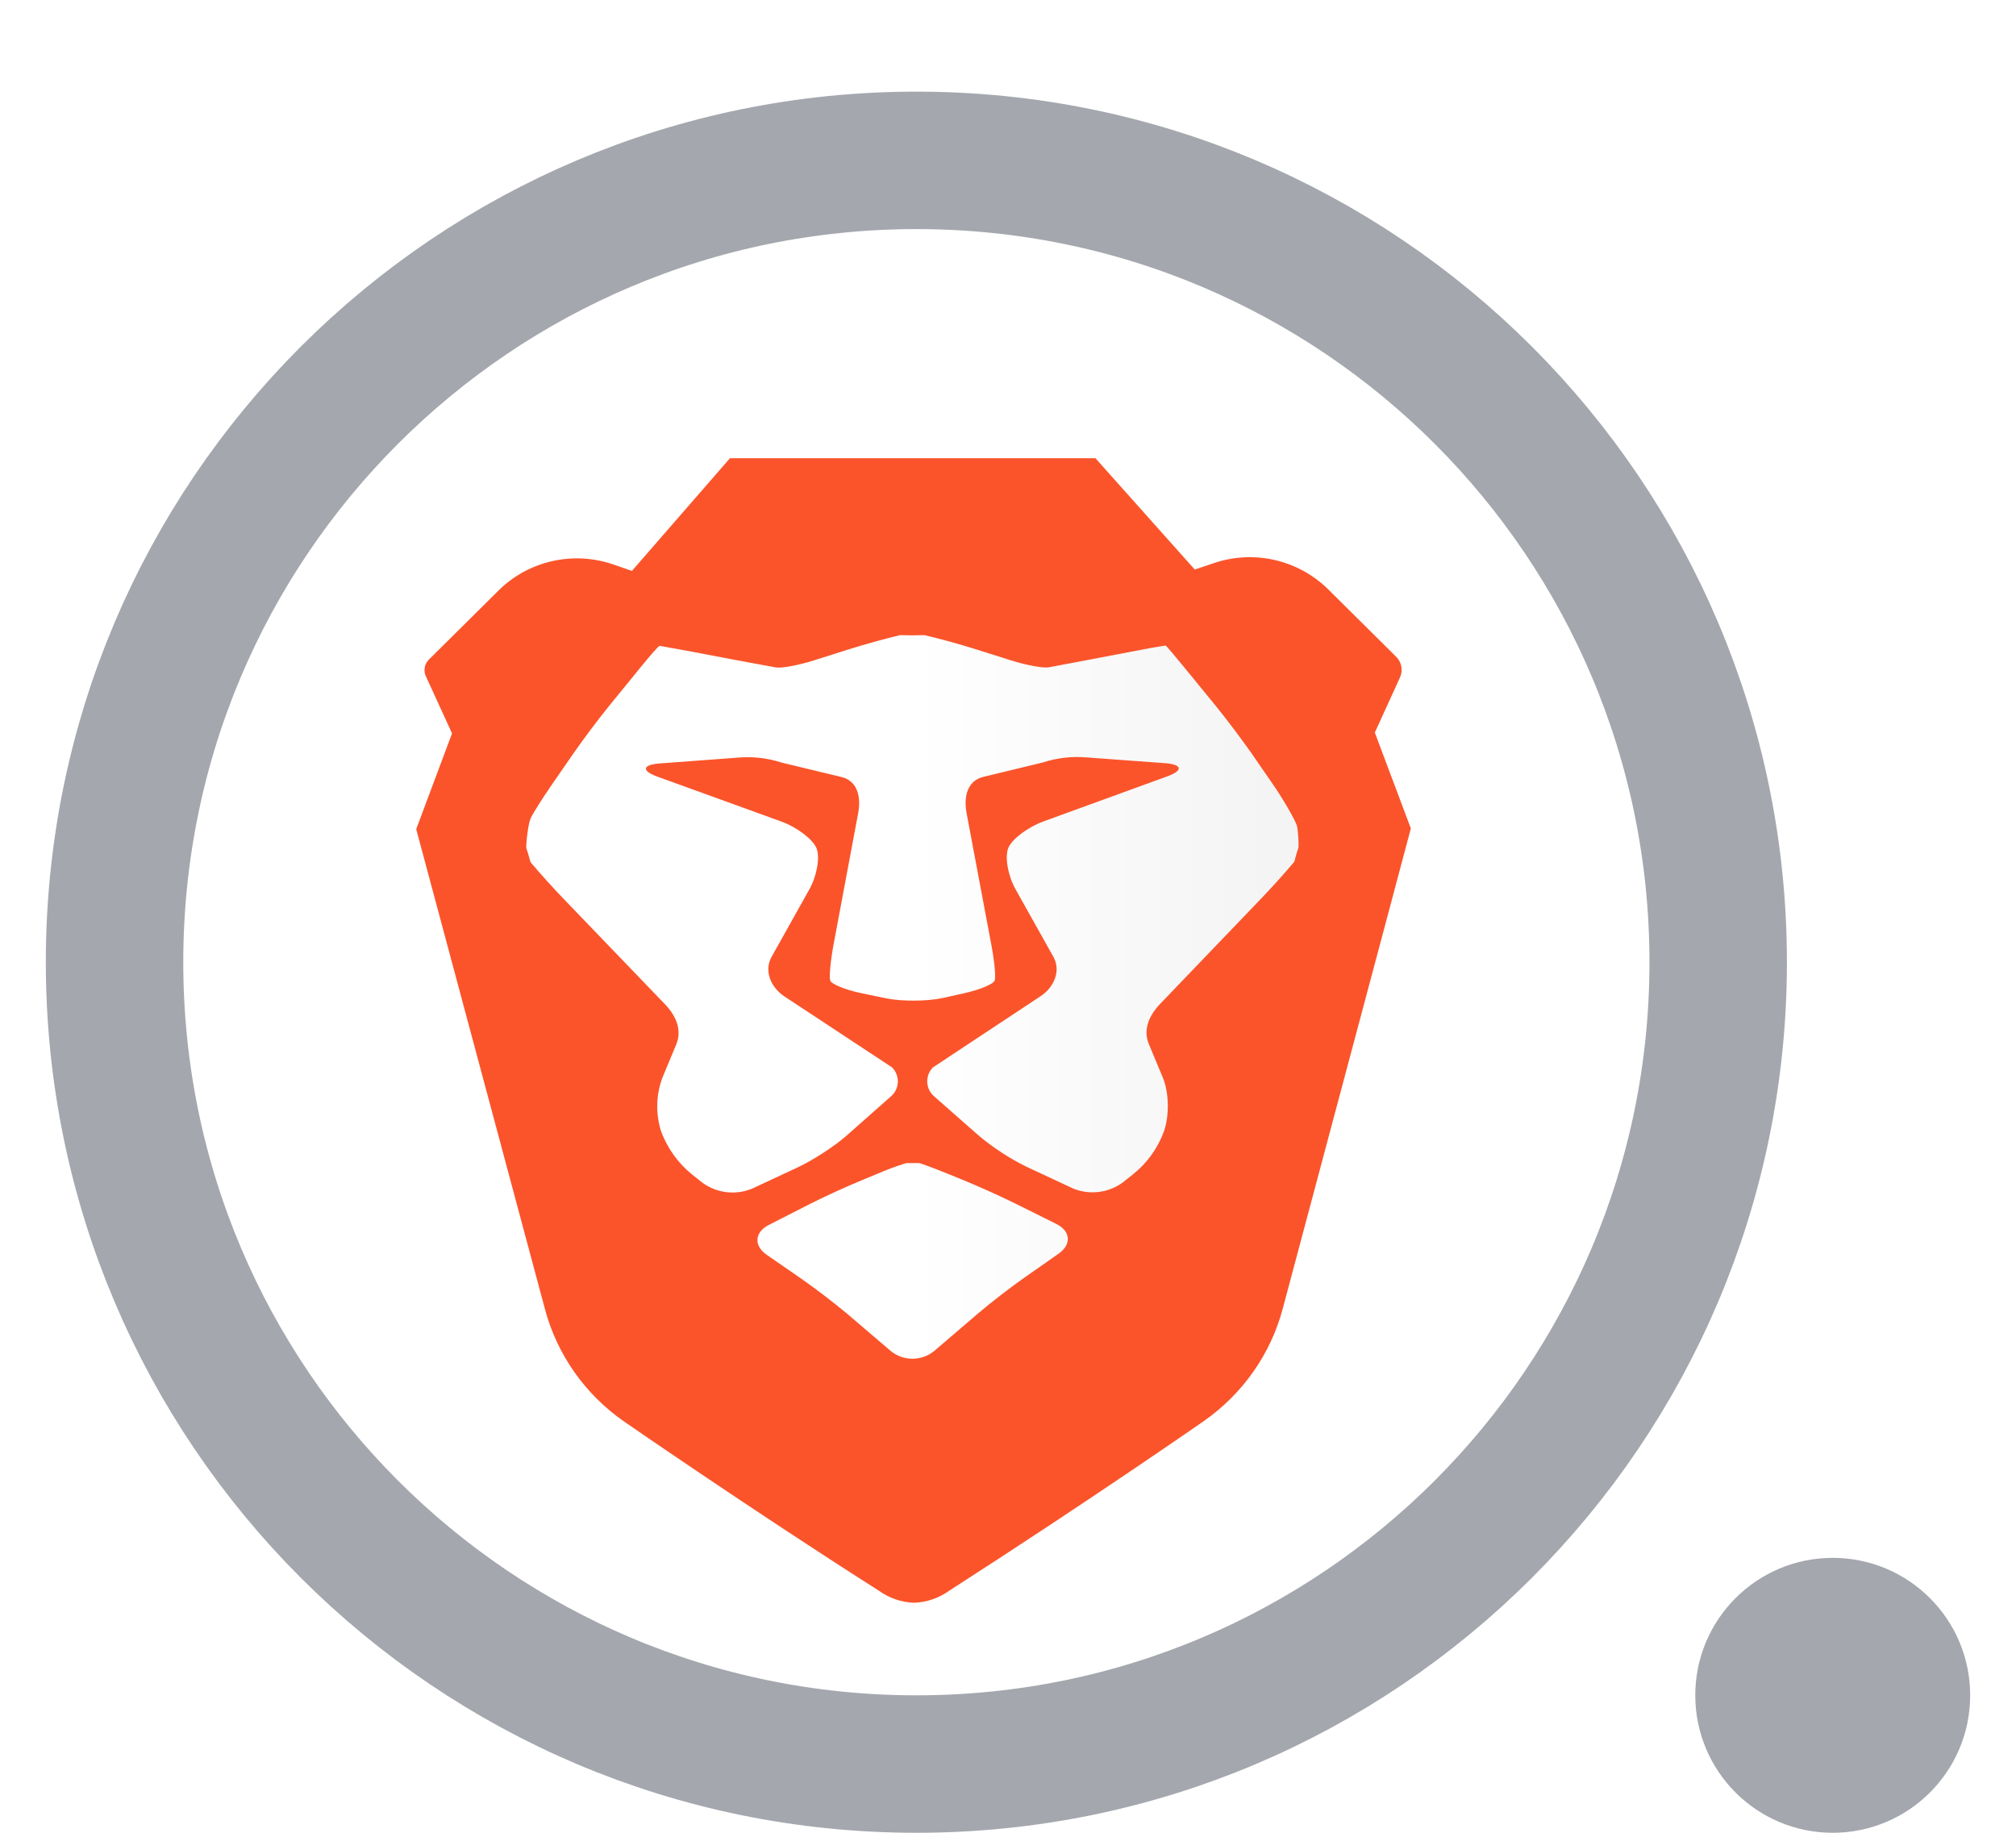
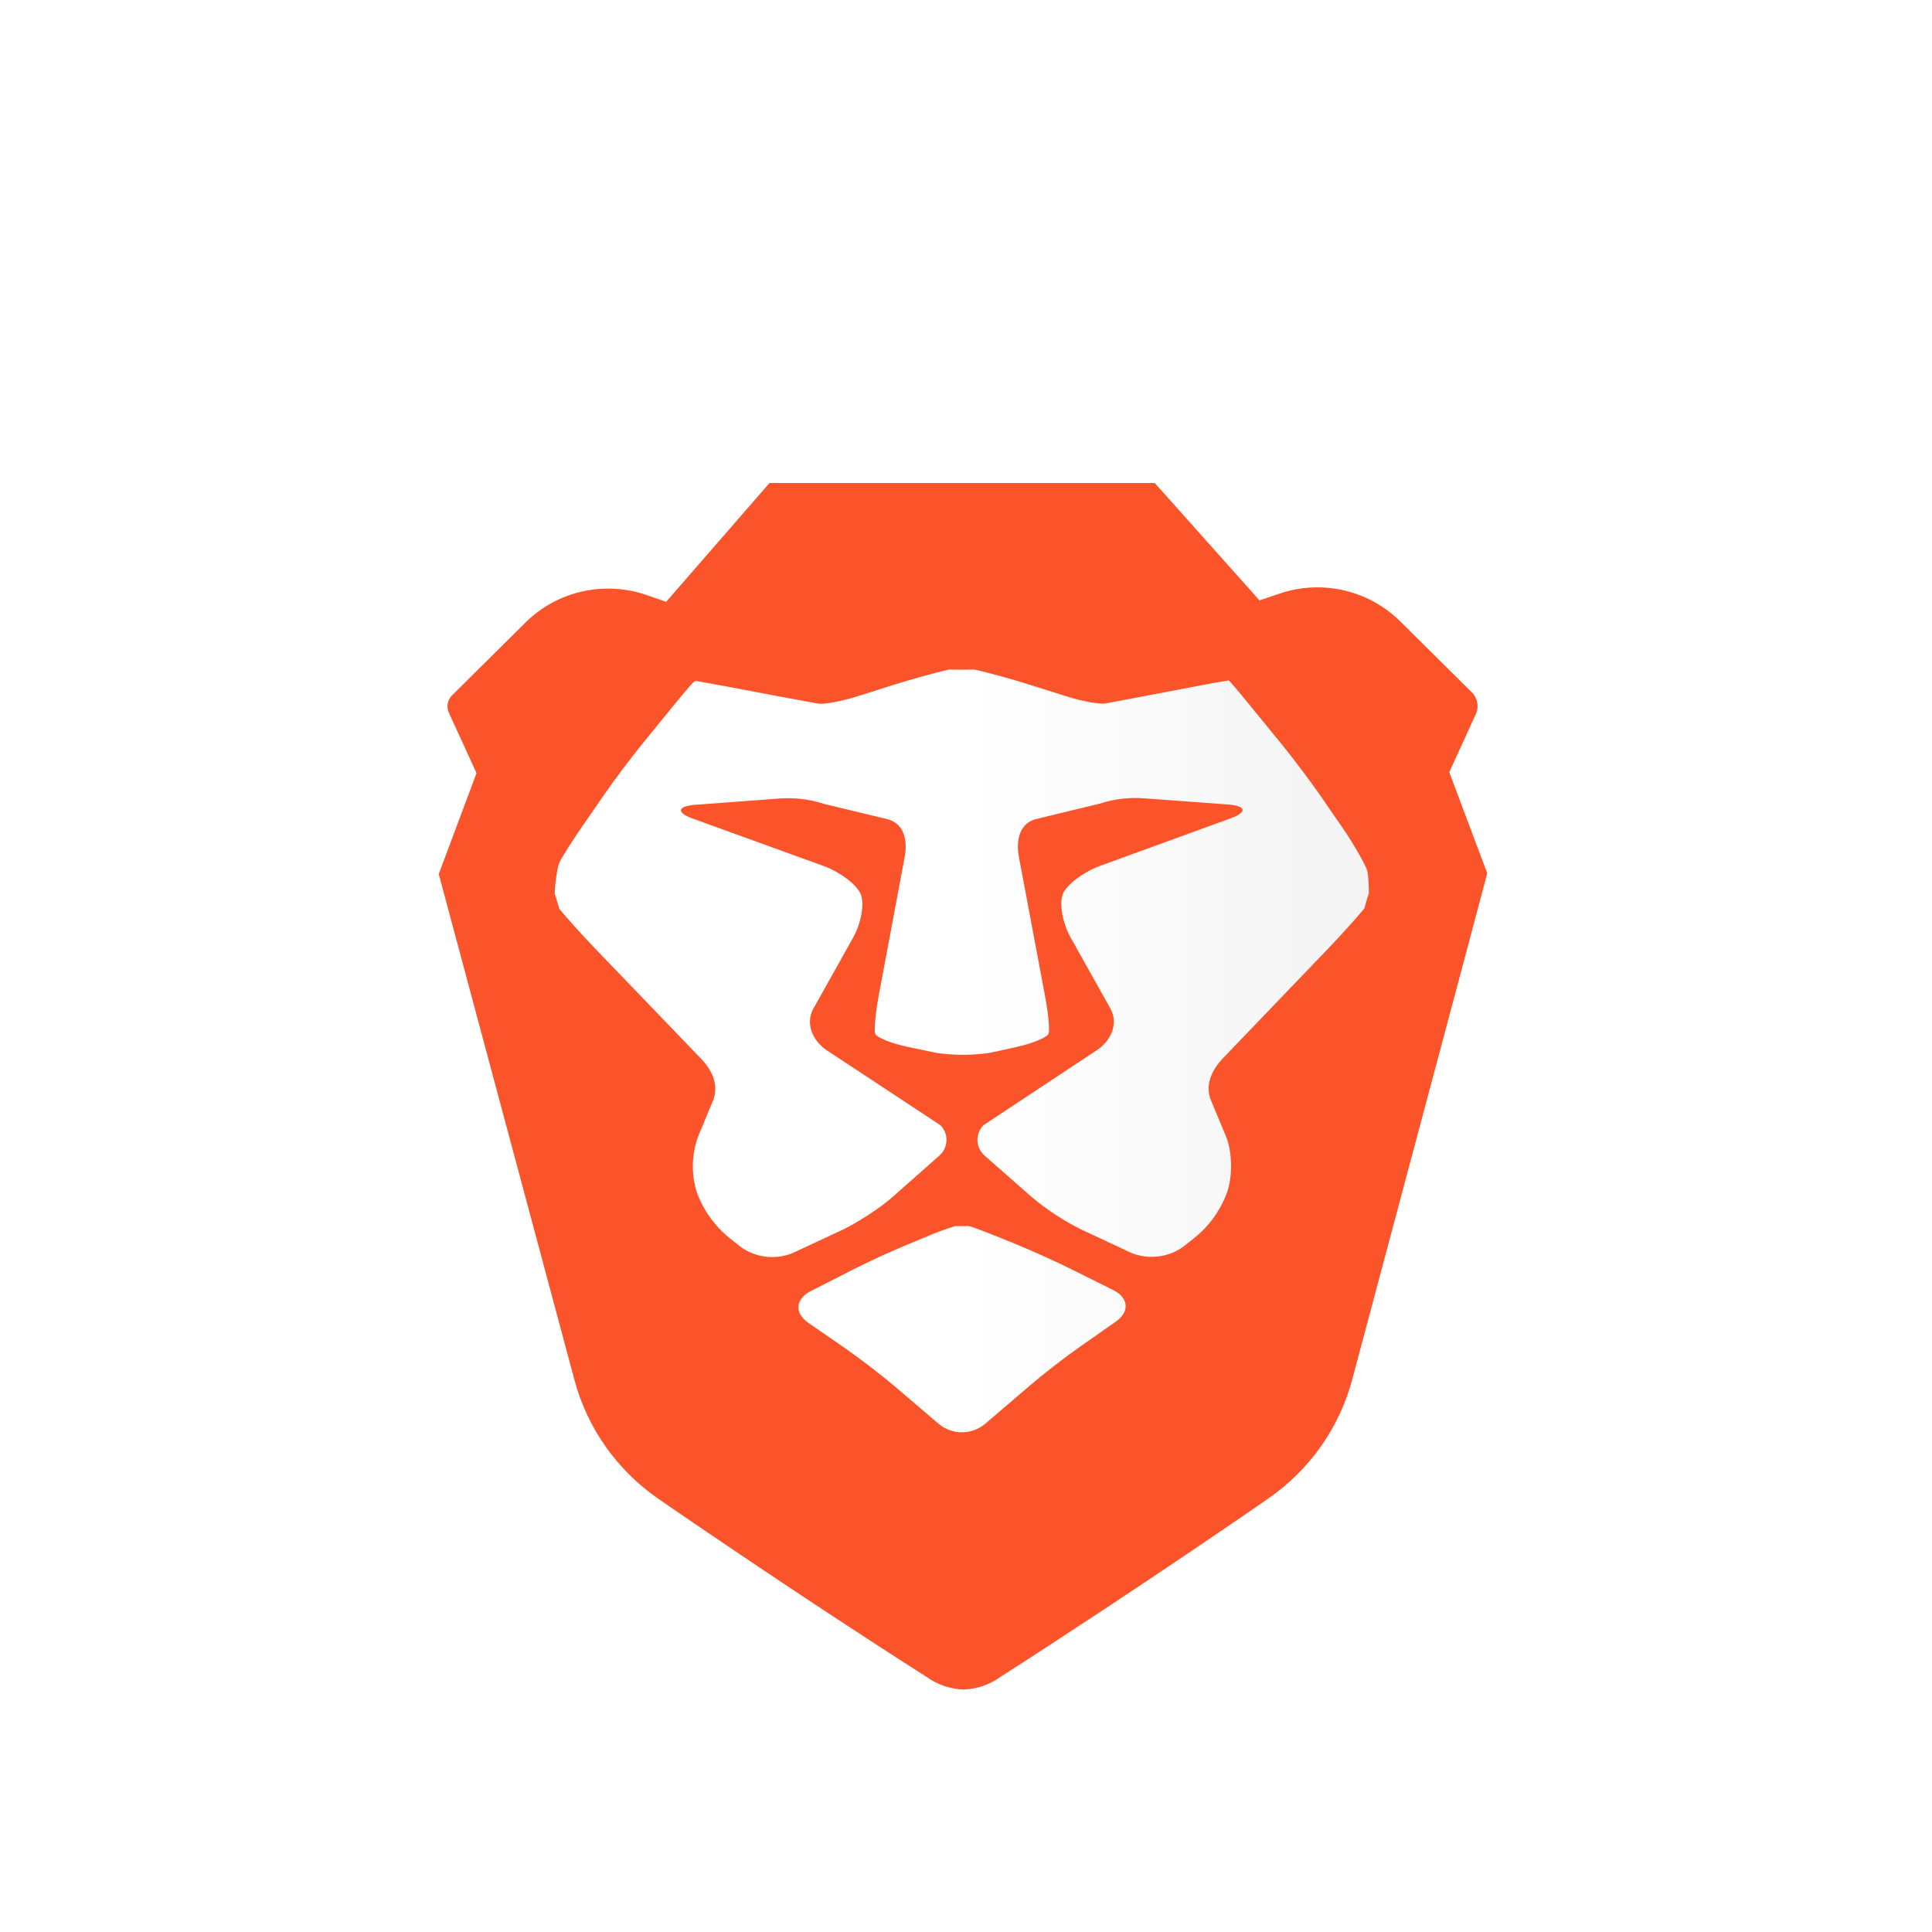
- <svg xmlns="http://www.w3.org/2000/svg" width="22" height="20" fill="none">
-   <circle cx="10" cy="10.5" r="8.75" stroke="#a4a7ad" stroke-width="1.5" />
-   <circle cx="20" cy="18.5" r="1.5" fill="#a4a7ad" />
+ <svg xmlns="http://www.w3.org/2000/svg" width="20" height="20" viewBox="0 0 20 20" fill="none">
  <path fill="#fb542b" fill-rule="evenodd" d="m15.396 9.04-.393-1.046.274-.6a.2.2 0 0 0-.043-.229l-.742-.736a1.22 1.22 0 0 0-1.246-.284l-.208.07L11.954 5H7.966l-1.07 1.23-.202-.07c-.44-.152-.93-.04-1.257.287l-.756.75a.16.16 0 0 0-.034.182l.286.624-.391 1.045.253.943 1.152 4.295c.132.496.438.93.863 1.226 0 0 1.4.968 2.78 1.846a.7.7 0 0 0 .384.132.7.7 0 0 0 .385-.132c1.55-.996 2.777-1.85 2.777-1.85.425-.297.73-.731.862-1.227l1.147-4.297z" clip-rule="evenodd" />
  <path fill="url(#a)" fill-rule="evenodd" d="m14.17 9.248-.018.056-.028.1a9 9 0 0 1-.358.398l-1.107 1.154c-.12.126-.189.283-.12.442l.15.36c.068.16.075.422.009.598a1.07 1.07 0 0 1-.333.458l-.116.092a.56.56 0 0 1-.537.064l-.51-.238a2.6 2.6 0 0 1-.526-.344l-.483-.425a.216.216 0 0 1-.012-.315l1.176-.778c.145-.096.222-.274.14-.426l-.418-.746c-.083-.152-.116-.354-.074-.449s.212-.222.376-.283l1.365-.497c.164-.061.155-.124-.02-.14l-.872-.064a1.2 1.2 0 0 0-.473.055l-.66.16c-.17.047-.205.223-.173.393l.272 1.447c.032.17.048.34.035.379-.013.04-.164.102-.335.14l-.226.05c-.172.039-.453.04-.625.005l-.273-.057c-.172-.036-.323-.098-.336-.137s.003-.21.034-.38l.271-1.447c.032-.17-.004-.346-.174-.392l-.66-.159a1.2 1.2 0 0 0-.473-.055l-.872.065c-.175.016-.184.079-.02.14l1.366.495c.165.061.334.189.376.284.043.094.01.296-.073.449l-.417.745c-.082.152-.005.33.14.427l1.177.776a.216.216 0 0 1-.011.315l-.482.426c-.13.116-.368.27-.527.345l-.51.238a.56.56 0 0 1-.536-.063l-.116-.092a1.1 1.1 0 0 1-.339-.472.9.9 0 0 1 .014-.583l.15-.361c.068-.159 0-.316-.121-.442L6.148 9.806a9 9 0 0 1-.358-.397l-.029-.1-.018-.056c-.002-.065.022-.27.049-.326.026-.055.129-.218.227-.36l.238-.344c.098-.143.269-.37.378-.505l.348-.427c.11-.135.203-.244.217-.243l.316.057.526.1.424.078c.06.012.246-.023.414-.076l.379-.12c.167-.053.42-.123.564-.156l.132.002.133-.002c.143.032.397.102.564.155l.38.12c.167.053.353.087.413.076l.35-.066.074-.014.526-.1a7 7 0 0 1 .325-.058c.005 0 .098.109.208.244l.348.426c.11.135.28.362.38.504l.237.344c.099.142.253.402.263.461s.016.16.014.225m-4.143 3.444c.016 0 .161.054.324.12l.15.061c.163.066.425.184.582.262l.444.221c.157.078.169.224.026.324l-.38.266c-.143.1-.368.274-.5.387l-.479.41a.375.375 0 0 1-.473 0l-.474-.405a8 8 0 0 0-.502-.384l-.378-.261c-.144-.1-.133-.246.023-.326l.447-.228a9 9 0 0 1 .58-.265l.15-.062a3 3 0 0 1 .323-.12z" clip-rule="evenodd" />
  <defs>
    <linearGradient id="a" x1="9.957" x2="13.898" y1="16.674" y2="16.674" gradientUnits="userSpaceOnUse">
      <stop stop-color="#fff" />
      <stop offset="1" stop-color="#f4f4f4" />
    </linearGradient>
  </defs>
</svg>
